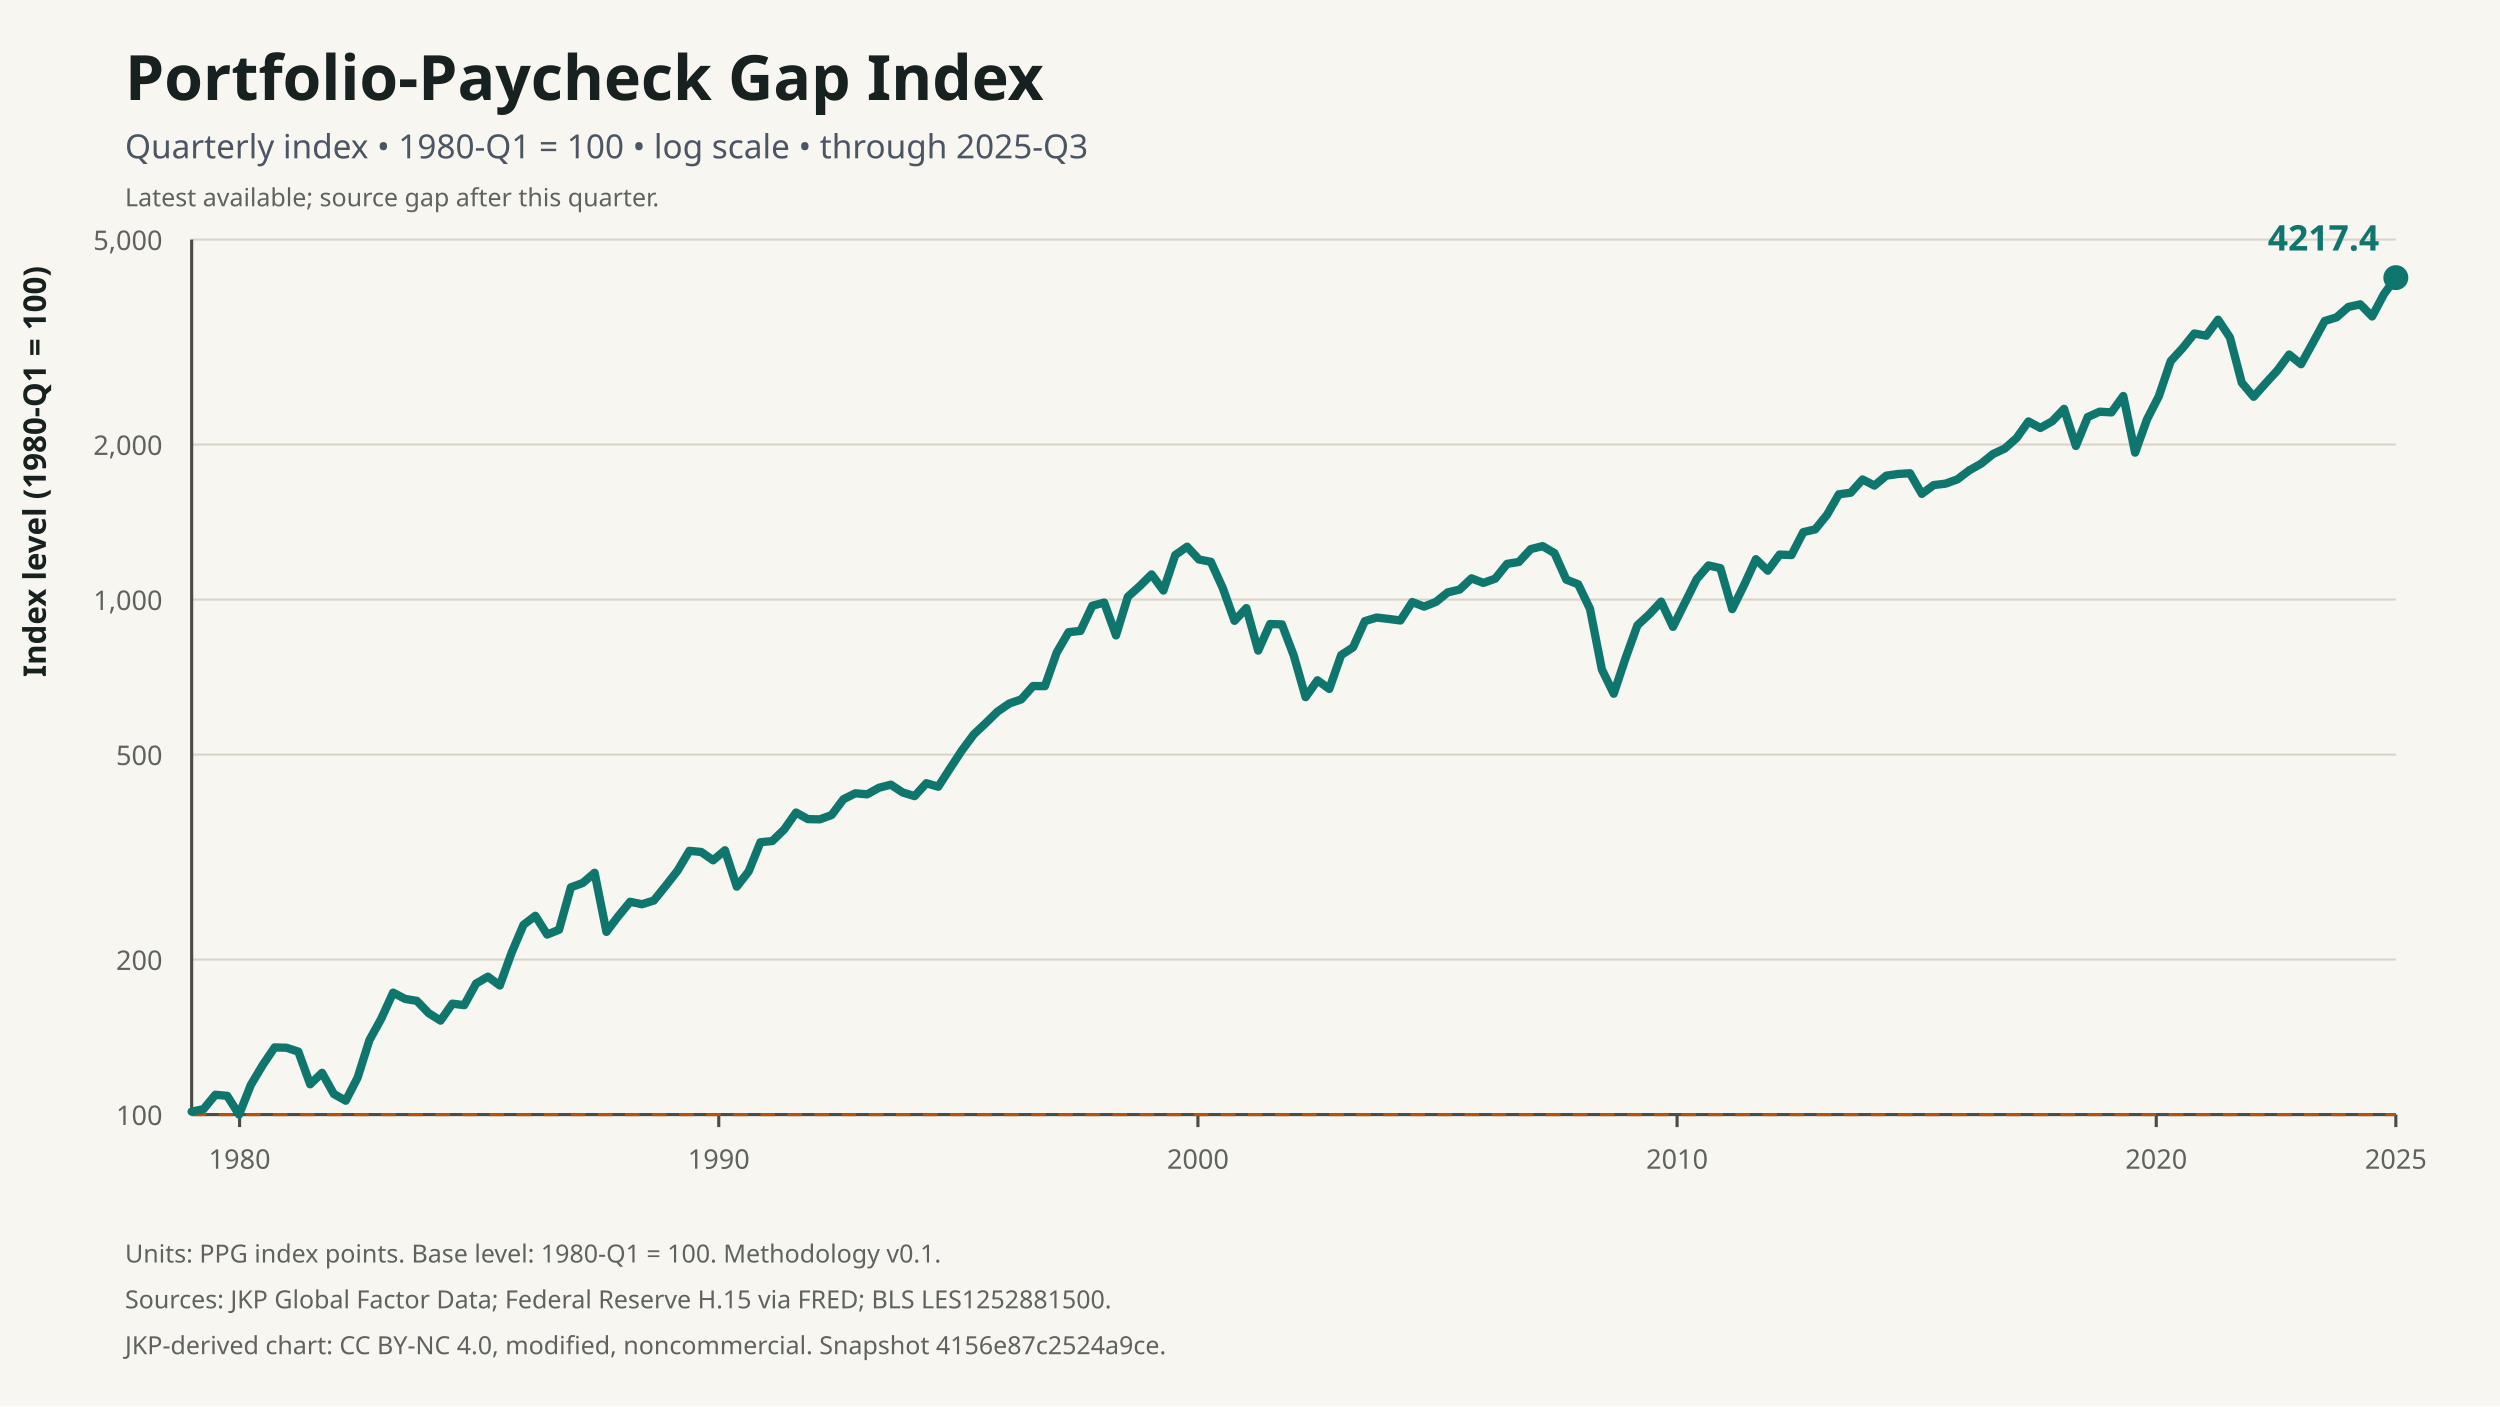
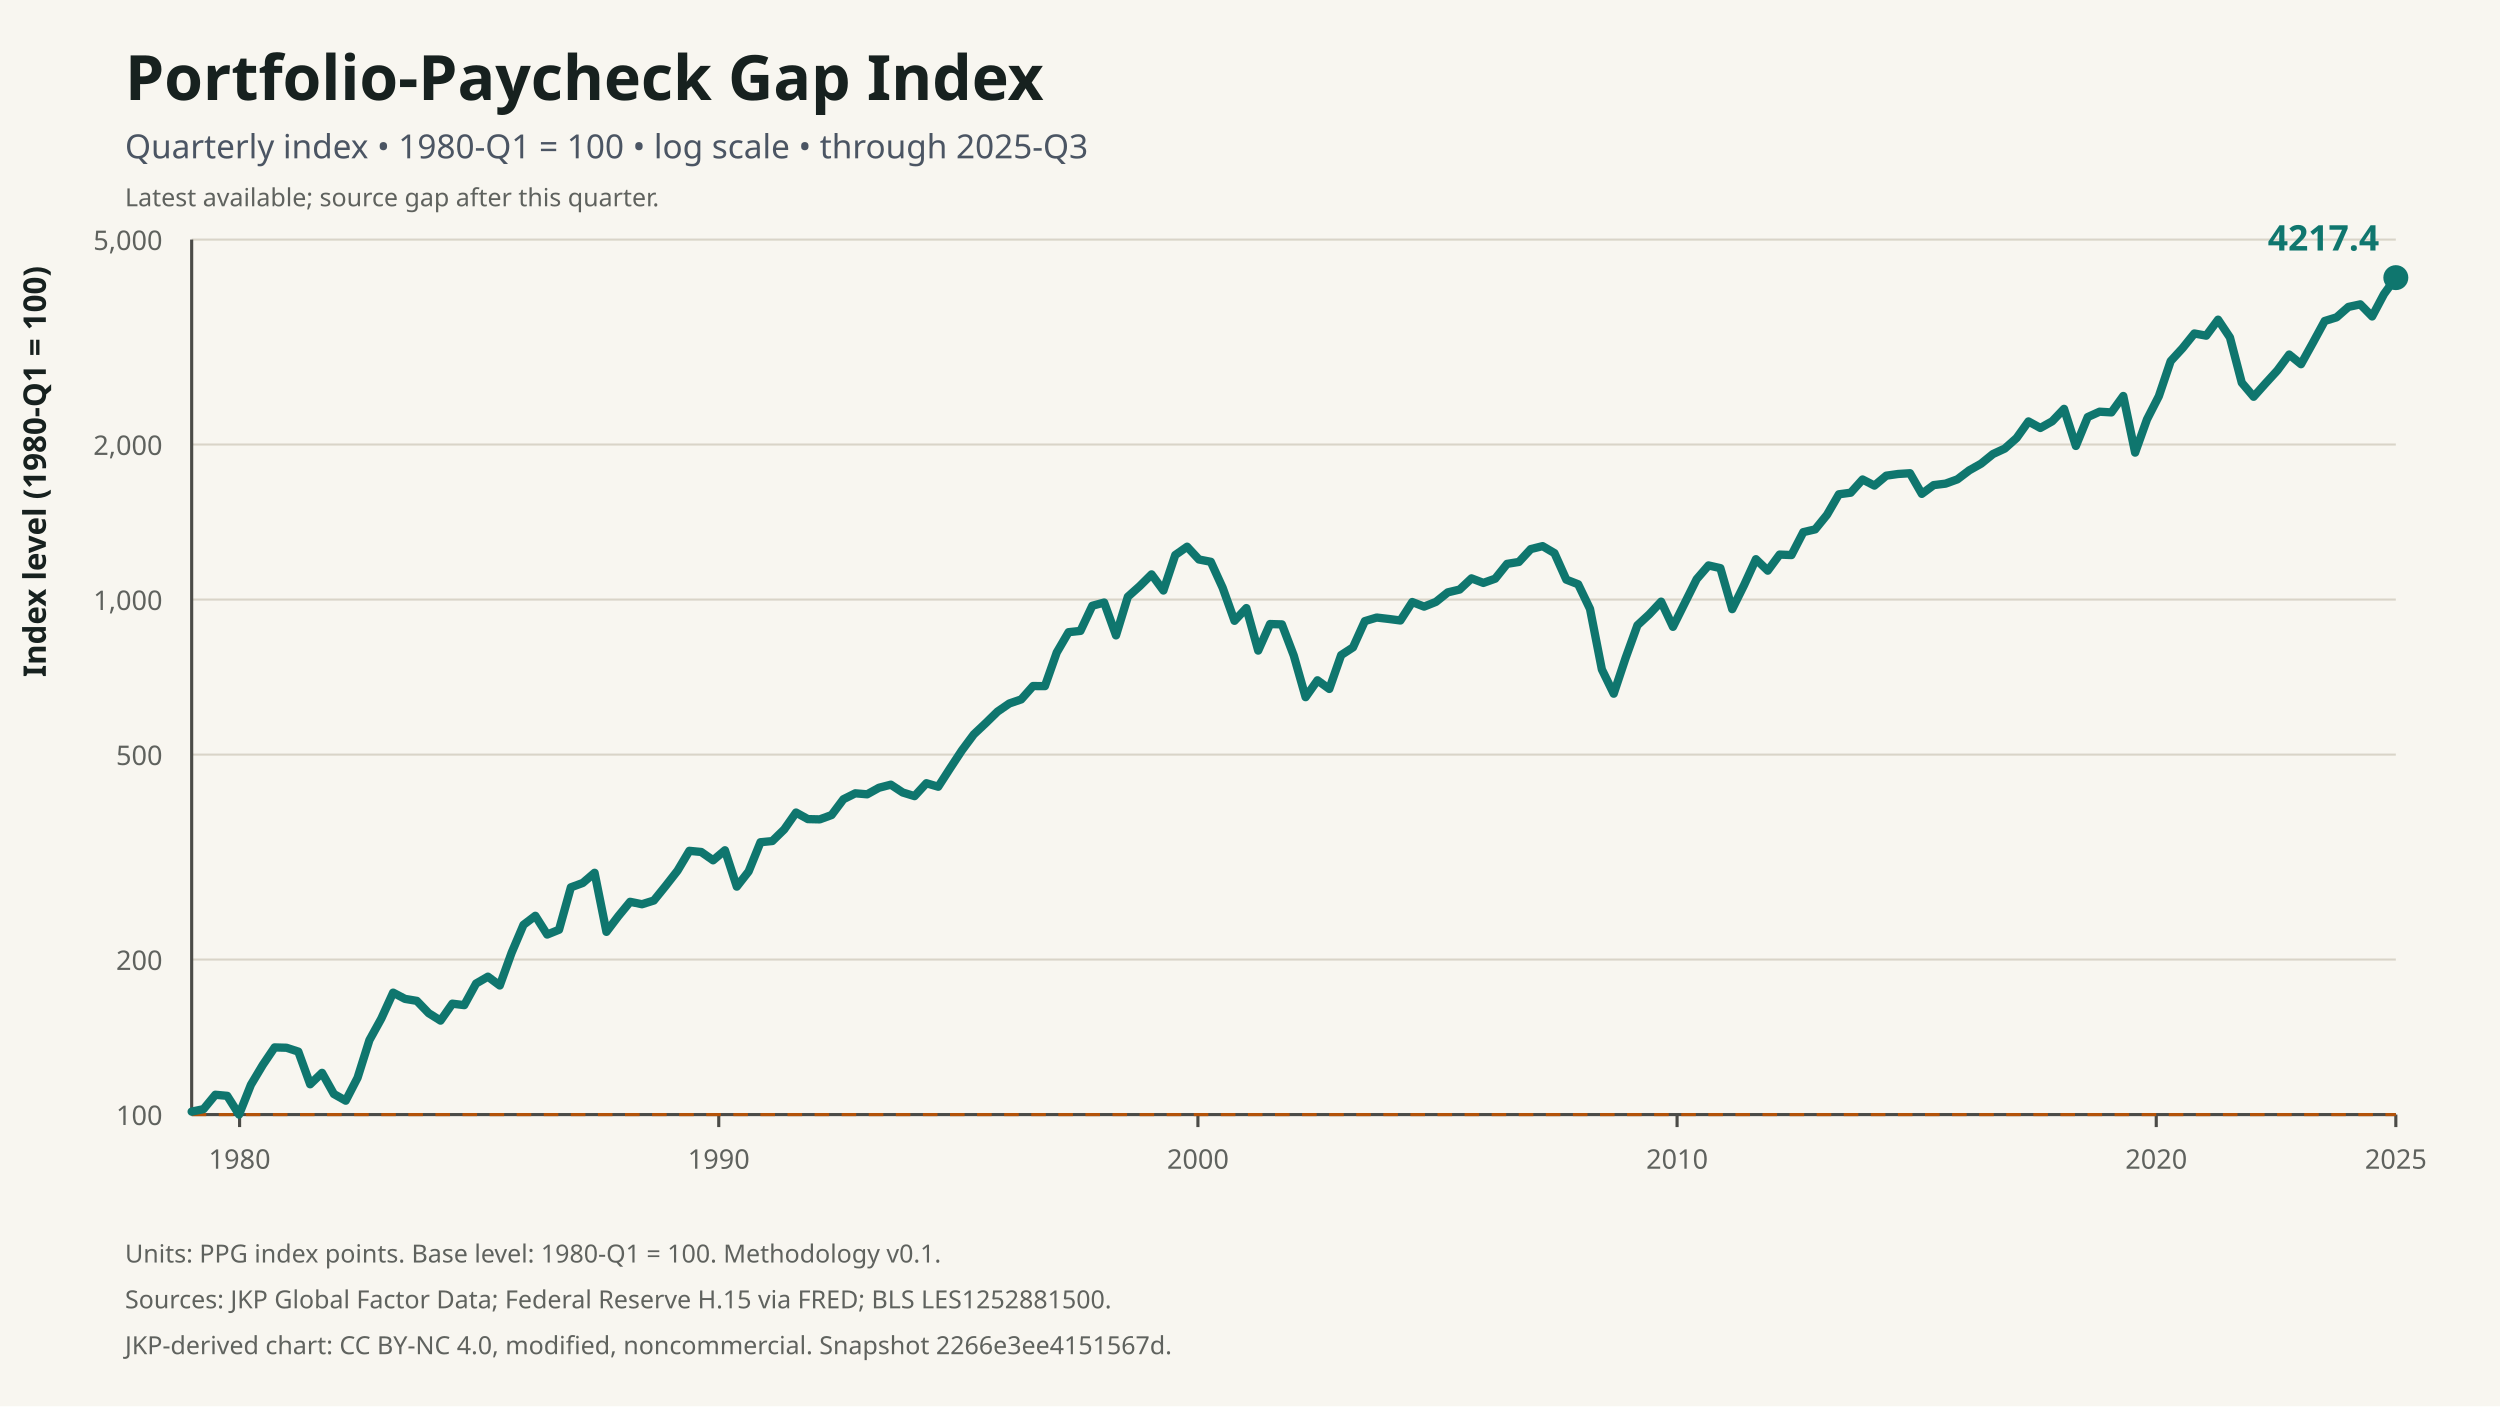
- <svg xmlns="http://www.w3.org/2000/svg" viewBox="0 0 1200 675" width="1200" height="675" role="img" aria-labelledby="chart-title chart-desc" data-latest-quarter="2025-Q3" data-latest-value="4217.405914" data-methodology-version="0.1" data-snapshot-id="4156e87c2524a9ce">
+ <svg xmlns="http://www.w3.org/2000/svg" viewBox="0 0 1200 675" width="1200" height="675" role="img" aria-labelledby="chart-title chart-desc" data-latest-quarter="2025-Q3" data-latest-value="4217.405914" data-methodology-version="0.1" data-snapshot-id="2266e3ee4151567d">
  <style>
    .bg { fill: #f8f6f0; }
    .grid { stroke: #d9d4c8; stroke-width: 1; }
    .axis { stroke: #4b4b47; stroke-width: 1.5; }
    .series { fill: none; stroke: #0f766e; stroke-width: 4;
      stroke-linejoin: round; stroke-linecap: round; }
    .base { stroke: #b45309; stroke-width: 1.5; stroke-dasharray: 7 6; }
    .title { fill: #17211f; font: 700 30px system-ui, sans-serif; }
    .subtitle { fill: #4b5563; font: 16px system-ui, sans-serif; }
    .tick { fill: #5f625e; font: 13px system-ui, sans-serif; }
    .label { fill: #17211f; font: 600 15px system-ui, sans-serif; }
    .note { fill: #5f625e; font: 12px system-ui, sans-serif; }
    .latest { fill: #0f766e; font: 700 17px system-ui, sans-serif; }
  </style>
  <rect class="bg" width="1200" height="675" />
  <text x="60" y="48" class="title">Portfolio-Paycheck Gap Index</text>
  <text x="60" y="76" class="subtitle">Quarterly index • 1980-Q1 = 100 •
    log scale • through 2025-Q3</text>
  <text x="60" y="99" class="note">Latest available; source gap after this quarter.</text>
  <text x="22" y="325" class="label" transform="rotate(-90 22 325)">
    Index level (1980-Q1 = 100)</text>
  <line x1="92" y1="535.00" x2="1150" y2="535.00" class="grid" />
  <text x="78" y="540.00" text-anchor="end" class="tick">100</text>
  <line x1="92" y1="460.58" x2="1150" y2="460.58" class="grid" />
  <text x="78" y="465.58" text-anchor="end" class="tick">200</text>
  <line x1="92" y1="362.21" x2="1150" y2="362.21" class="grid" />
  <text x="78" y="367.21" text-anchor="end" class="tick">500</text>
  <line x1="92" y1="287.79" x2="1150" y2="287.79" class="grid" />
  <text x="78" y="292.79" text-anchor="end" class="tick">1,000</text>
  <line x1="92" y1="213.37" x2="1150" y2="213.37" class="grid" />
  <text x="78" y="218.37" text-anchor="end" class="tick">2,000</text>
  <line x1="92" y1="115.00" x2="1150" y2="115.00" class="grid" />
  <text x="78" y="120.00" text-anchor="end" class="tick">5,000</text>
  <line x1="92" y1="535" x2="1150" y2="535" class="axis" />
  <line x1="92" y1="115" x2="92" y2="535" class="axis" />
  <line x1="115.00" y1="535" x2="115.00" y2="541" class="axis" />
  <text x="115.00" y="561" text-anchor="middle" class="tick">1980</text>
  <line x1="345.00" y1="535" x2="345.00" y2="541" class="axis" />
  <text x="345.00" y="561" text-anchor="middle" class="tick">1990</text>
  <line x1="575.00" y1="535" x2="575.00" y2="541" class="axis" />
  <text x="575.00" y="561" text-anchor="middle" class="tick">2000</text>
  <line x1="805.00" y1="535" x2="805.00" y2="541" class="axis" />
  <text x="805.00" y="561" text-anchor="middle" class="tick">2010</text>
  <line x1="1035.00" y1="535" x2="1035.00" y2="541" class="axis" />
  <text x="1035.00" y="561" text-anchor="middle" class="tick">2020</text>
  <line x1="1150.00" y1="535" x2="1150.00" y2="541" class="axis" />
  <text x="1150.00" y="561" text-anchor="middle" class="tick">2025</text>
  <line x1="92" y1="535.00" x2="1150" y2="535.00" class="base" />
  <path d="M 92.00,533.58 L     97.69,532.38 L     103.38,525.48 L     109.06,526.00 L     114.75,535.00 L     120.44,520.69 L     126.13,511.17 L     131.82,502.76 L     137.51,502.92 L     143.19,504.77 L     148.88,520.45 L     154.57,514.97 L     160.26,525.12 L     165.95,528.33 L     171.63,517.32 L     177.32,499.26 L     183.01,488.95 L     188.70,476.47 L     194.39,479.46 L     200.08,480.42 L     205.76,486.32 L     211.45,489.89 L     217.14,481.76 L     222.83,482.47 L     228.52,472.09 L     234.20,468.80 L     239.89,473.03 L     245.58,457.30 L     251.27,443.92 L     256.96,439.59 L     262.65,448.58 L     268.33,446.28 L     274.02,425.92 L     279.71,423.83 L     285.40,418.95 L     291.09,447.28 L     296.77,439.79 L     302.46,432.87 L     308.15,434.03 L     313.84,432.25 L     319.53,425.21 L     325.22,417.92 L     330.90,408.40 L     336.59,408.95 L     342.28,412.94 L     347.97,408.14 L     353.66,425.57 L     359.34,418.30 L     365.03,404.27 L     370.72,403.69 L     376.41,398.13 L     382.10,390.02 L     387.78,393.17 L     393.47,393.30 L     399.16,391.22 L     404.85,383.62 L     410.54,380.79 L     416.23,381.27 L     421.91,378.12 L     427.60,376.64 L     433.29,380.39 L     438.98,382.14 L     444.67,375.95 L     450.35,377.63 L     456.04,368.81 L     461.73,360.16 L     467.42,352.50 L     473.11,347.14 L     478.80,341.58 L     484.48,337.67 L     490.17,335.72 L     495.86,329.30 L     501.55,329.34 L     507.24,313.19 L     512.92,303.45 L     518.61,302.83 L     524.30,290.77 L     529.99,289.22 L     535.68,304.98 L     541.37,286.43 L     547.05,281.35 L     552.74,275.71 L     558.43,283.44 L     564.12,266.41 L     569.81,262.42 L     575.49,268.55 L     581.18,269.66 L     586.87,282.12 L     592.56,297.98 L     598.25,291.89 L     603.94,312.28 L     609.62,299.54 L     615.31,299.71 L     621.00,314.65 L     626.69,334.63 L     632.38,326.55 L     638.06,330.69 L     643.75,314.45 L     649.44,310.74 L     655.13,298.14 L     660.82,296.42 L     666.51,297.09 L     672.19,297.83 L     677.88,288.98 L     683.57,291.17 L     689.26,288.90 L     694.95,284.33 L     700.63,282.98 L     706.32,277.62 L     712.01,279.79 L     717.70,277.76 L     723.39,270.66 L     729.08,269.73 L     734.76,263.56 L     740.45,262.15 L     746.14,265.50 L     751.83,278.23 L     757.52,280.45 L     763.20,292.27 L     768.89,321.33 L     774.58,332.97 L     780.27,315.88 L     785.96,300.14 L     791.65,294.88 L     797.33,288.80 L     803.02,300.87 L     808.71,289.42 L     814.40,277.99 L     820.09,271.41 L     825.77,272.70 L     831.46,292.38 L     837.15,280.87 L     842.84,268.42 L     848.53,273.91 L     854.22,266.20 L     859.90,266.43 L     865.59,255.42 L     871.28,254.10 L     876.97,247.09 L     882.66,237.26 L     888.34,236.50 L     894.03,230.16 L     899.72,233.08 L     905.41,228.32 L     911.10,227.51 L     916.78,227.15 L     922.47,237.05 L     928.16,232.85 L     933.85,232.15 L     939.54,230.09 L     945.23,225.77 L     950.91,222.57 L     956.60,217.95 L     962.29,215.31 L     967.98,210.24 L     973.67,202.29 L     979.35,205.42 L     985.04,202.23 L     990.73,196.26 L     996.42,214.05 L     1002.11,200.18 L     1007.80,197.62 L     1013.48,197.95 L     1019.17,190.08 L     1024.86,217.25 L     1030.55,201.31 L     1036.24,190.18 L     1041.92,173.34 L     1047.61,167.14 L     1053.30,160.07 L     1058.99,161.12 L     1064.68,153.45 L     1070.37,161.98 L     1076.05,183.70 L     1081.74,190.44 L     1087.43,184.06 L     1093.12,177.84 L     1098.81,170.19 L     1104.49,174.81 L     1110.18,164.55 L     1115.87,154.07 L     1121.56,152.32 L     1127.25,147.32 L     1132.94,146.09 L     1138.62,151.89 L     1144.31,141.17 L     1150.00,133.27" class="series" />
  <circle cx="1150.00" cy="133.27" r="6" fill="#0f766e" />
  <text x="1142.00" y="120.27" text-anchor="end" class="latest">4217.4</text>
  <text x="60" y="606" class="note">Units: PPG index points.
    Base level: 1980-Q1 = 100. Methodology v0.1.</text>
  <text x="60" y="628" class="note">Sources: JKP Global Factor Data;
    Federal Reserve H.15 via FRED; BLS LES1252881500.</text>
  <text x="60" y="650" class="note">JKP-derived chart: CC BY-NC 4.0,
-     modified, noncommercial. Snapshot 4156e87c2524a9ce.</text>
+     modified, noncommercial. Snapshot 2266e3ee4151567d.</text>
</svg>
